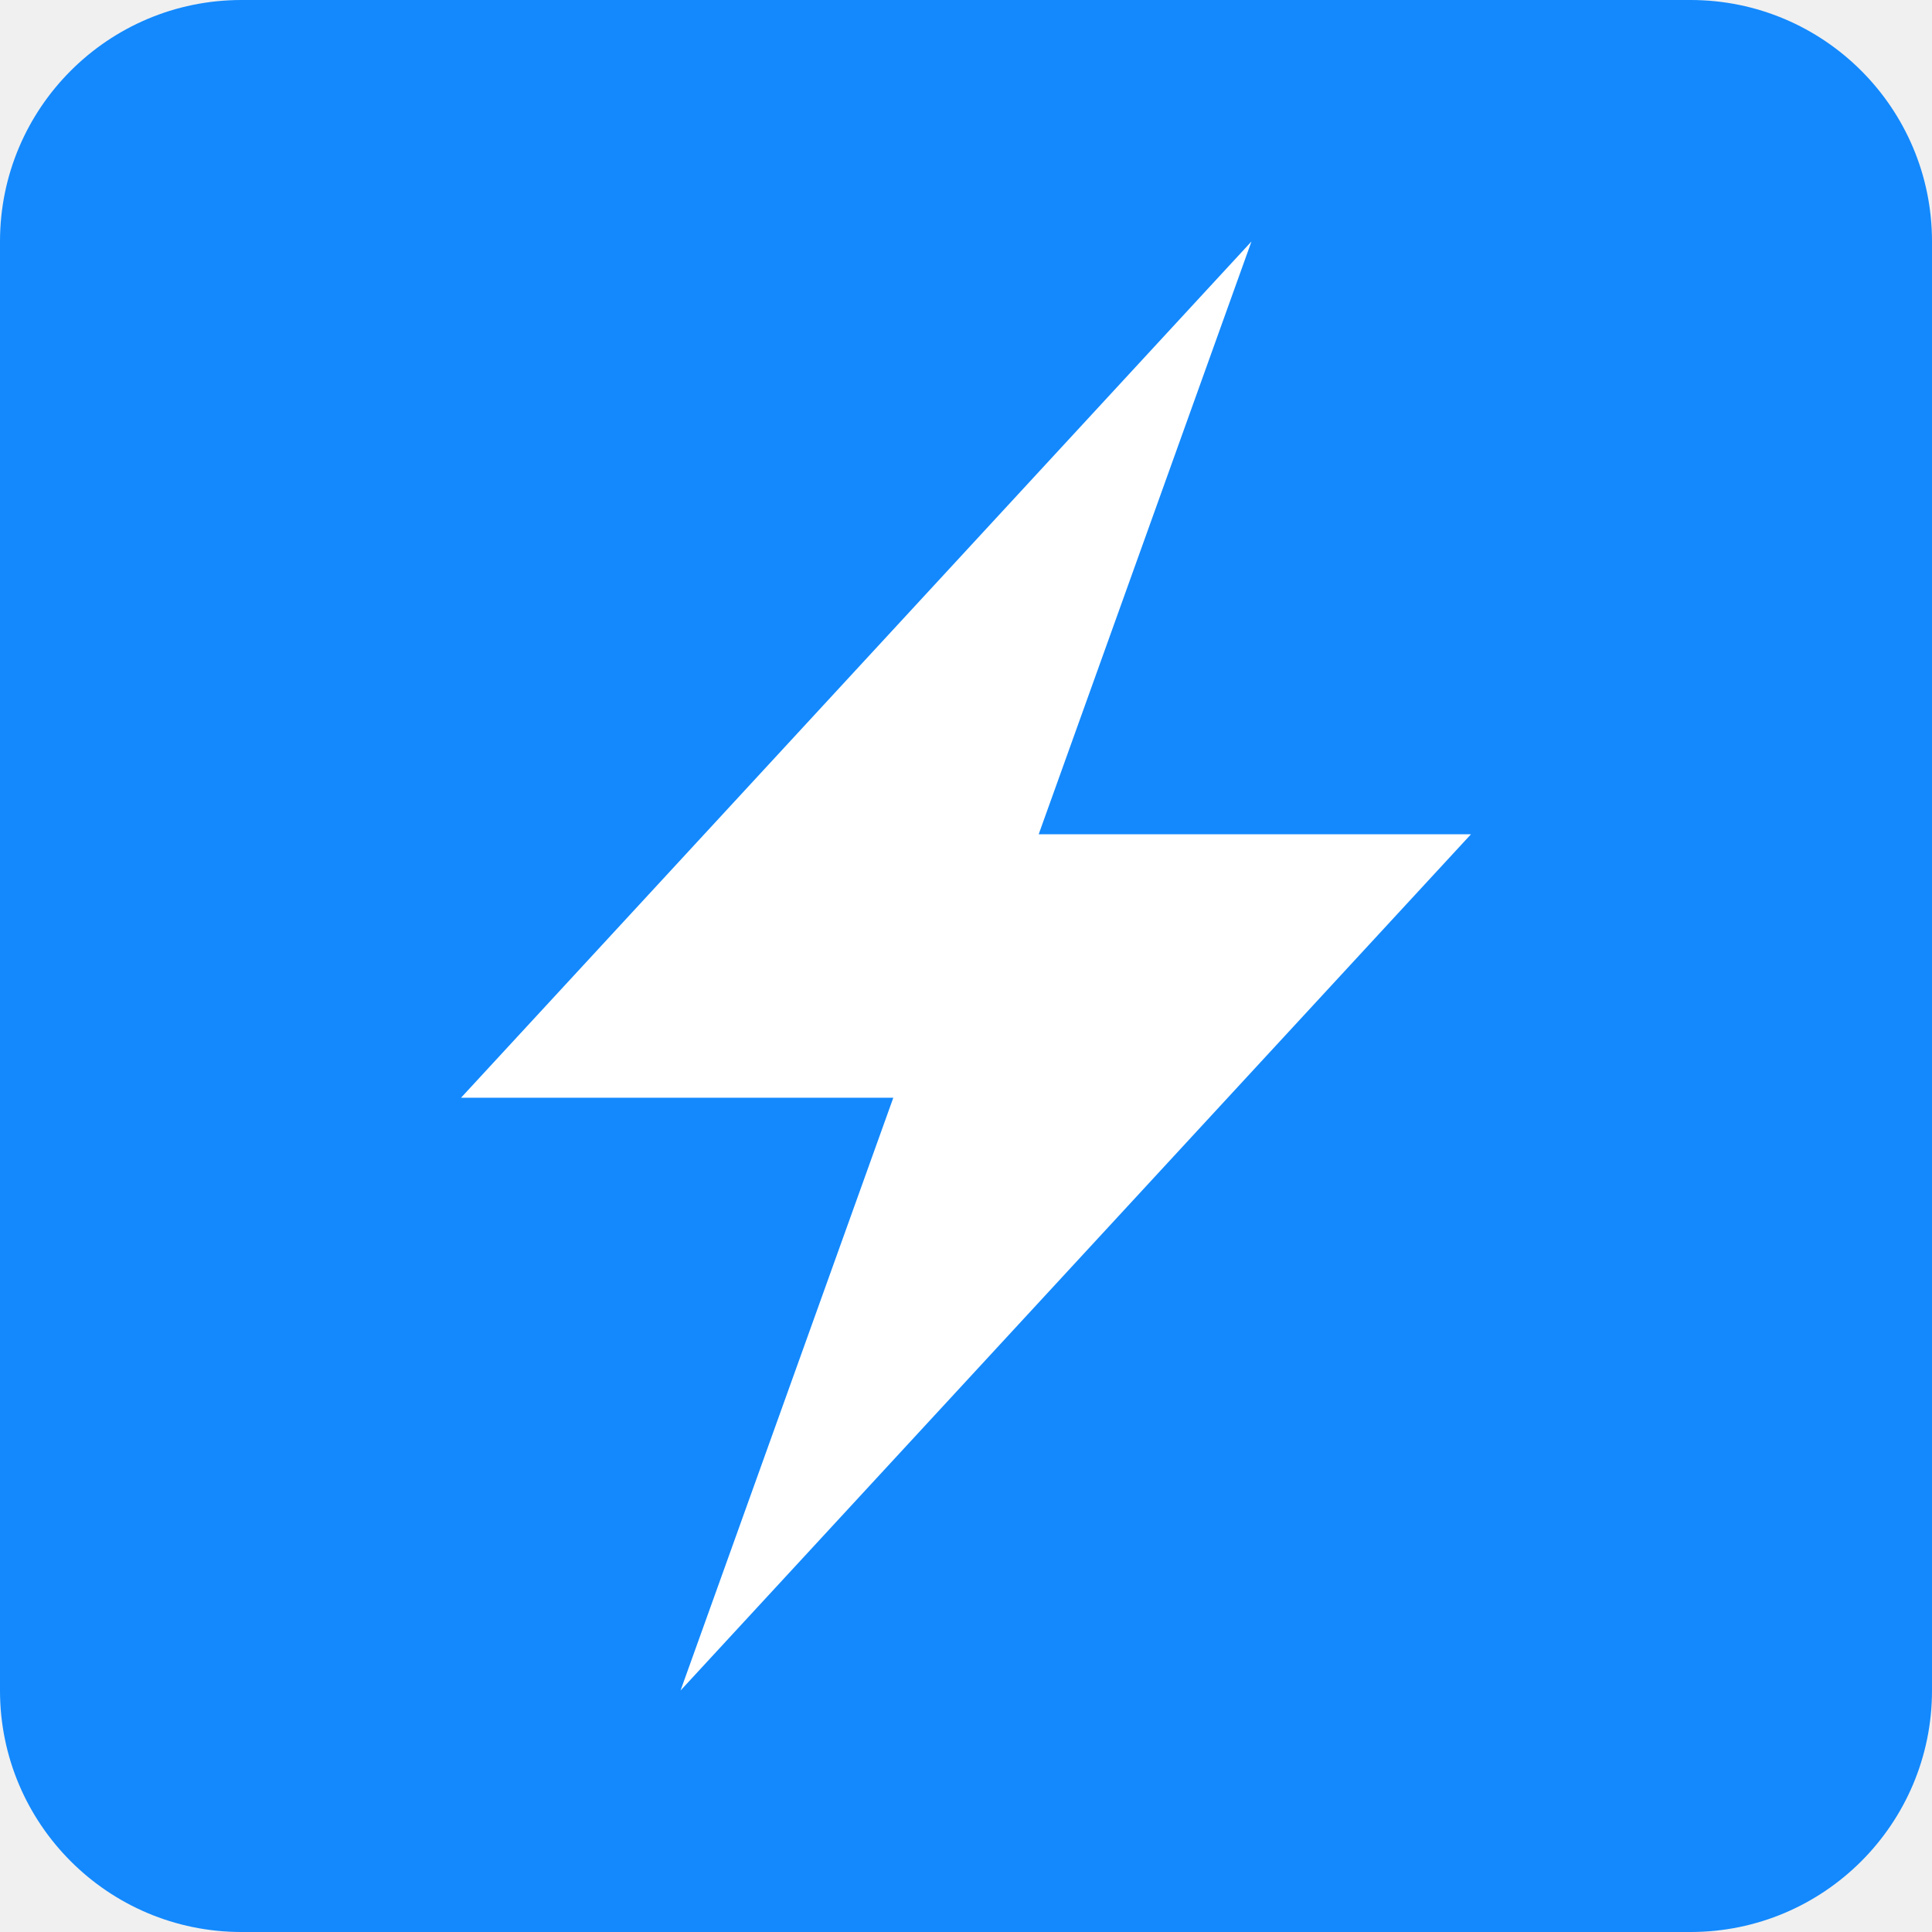
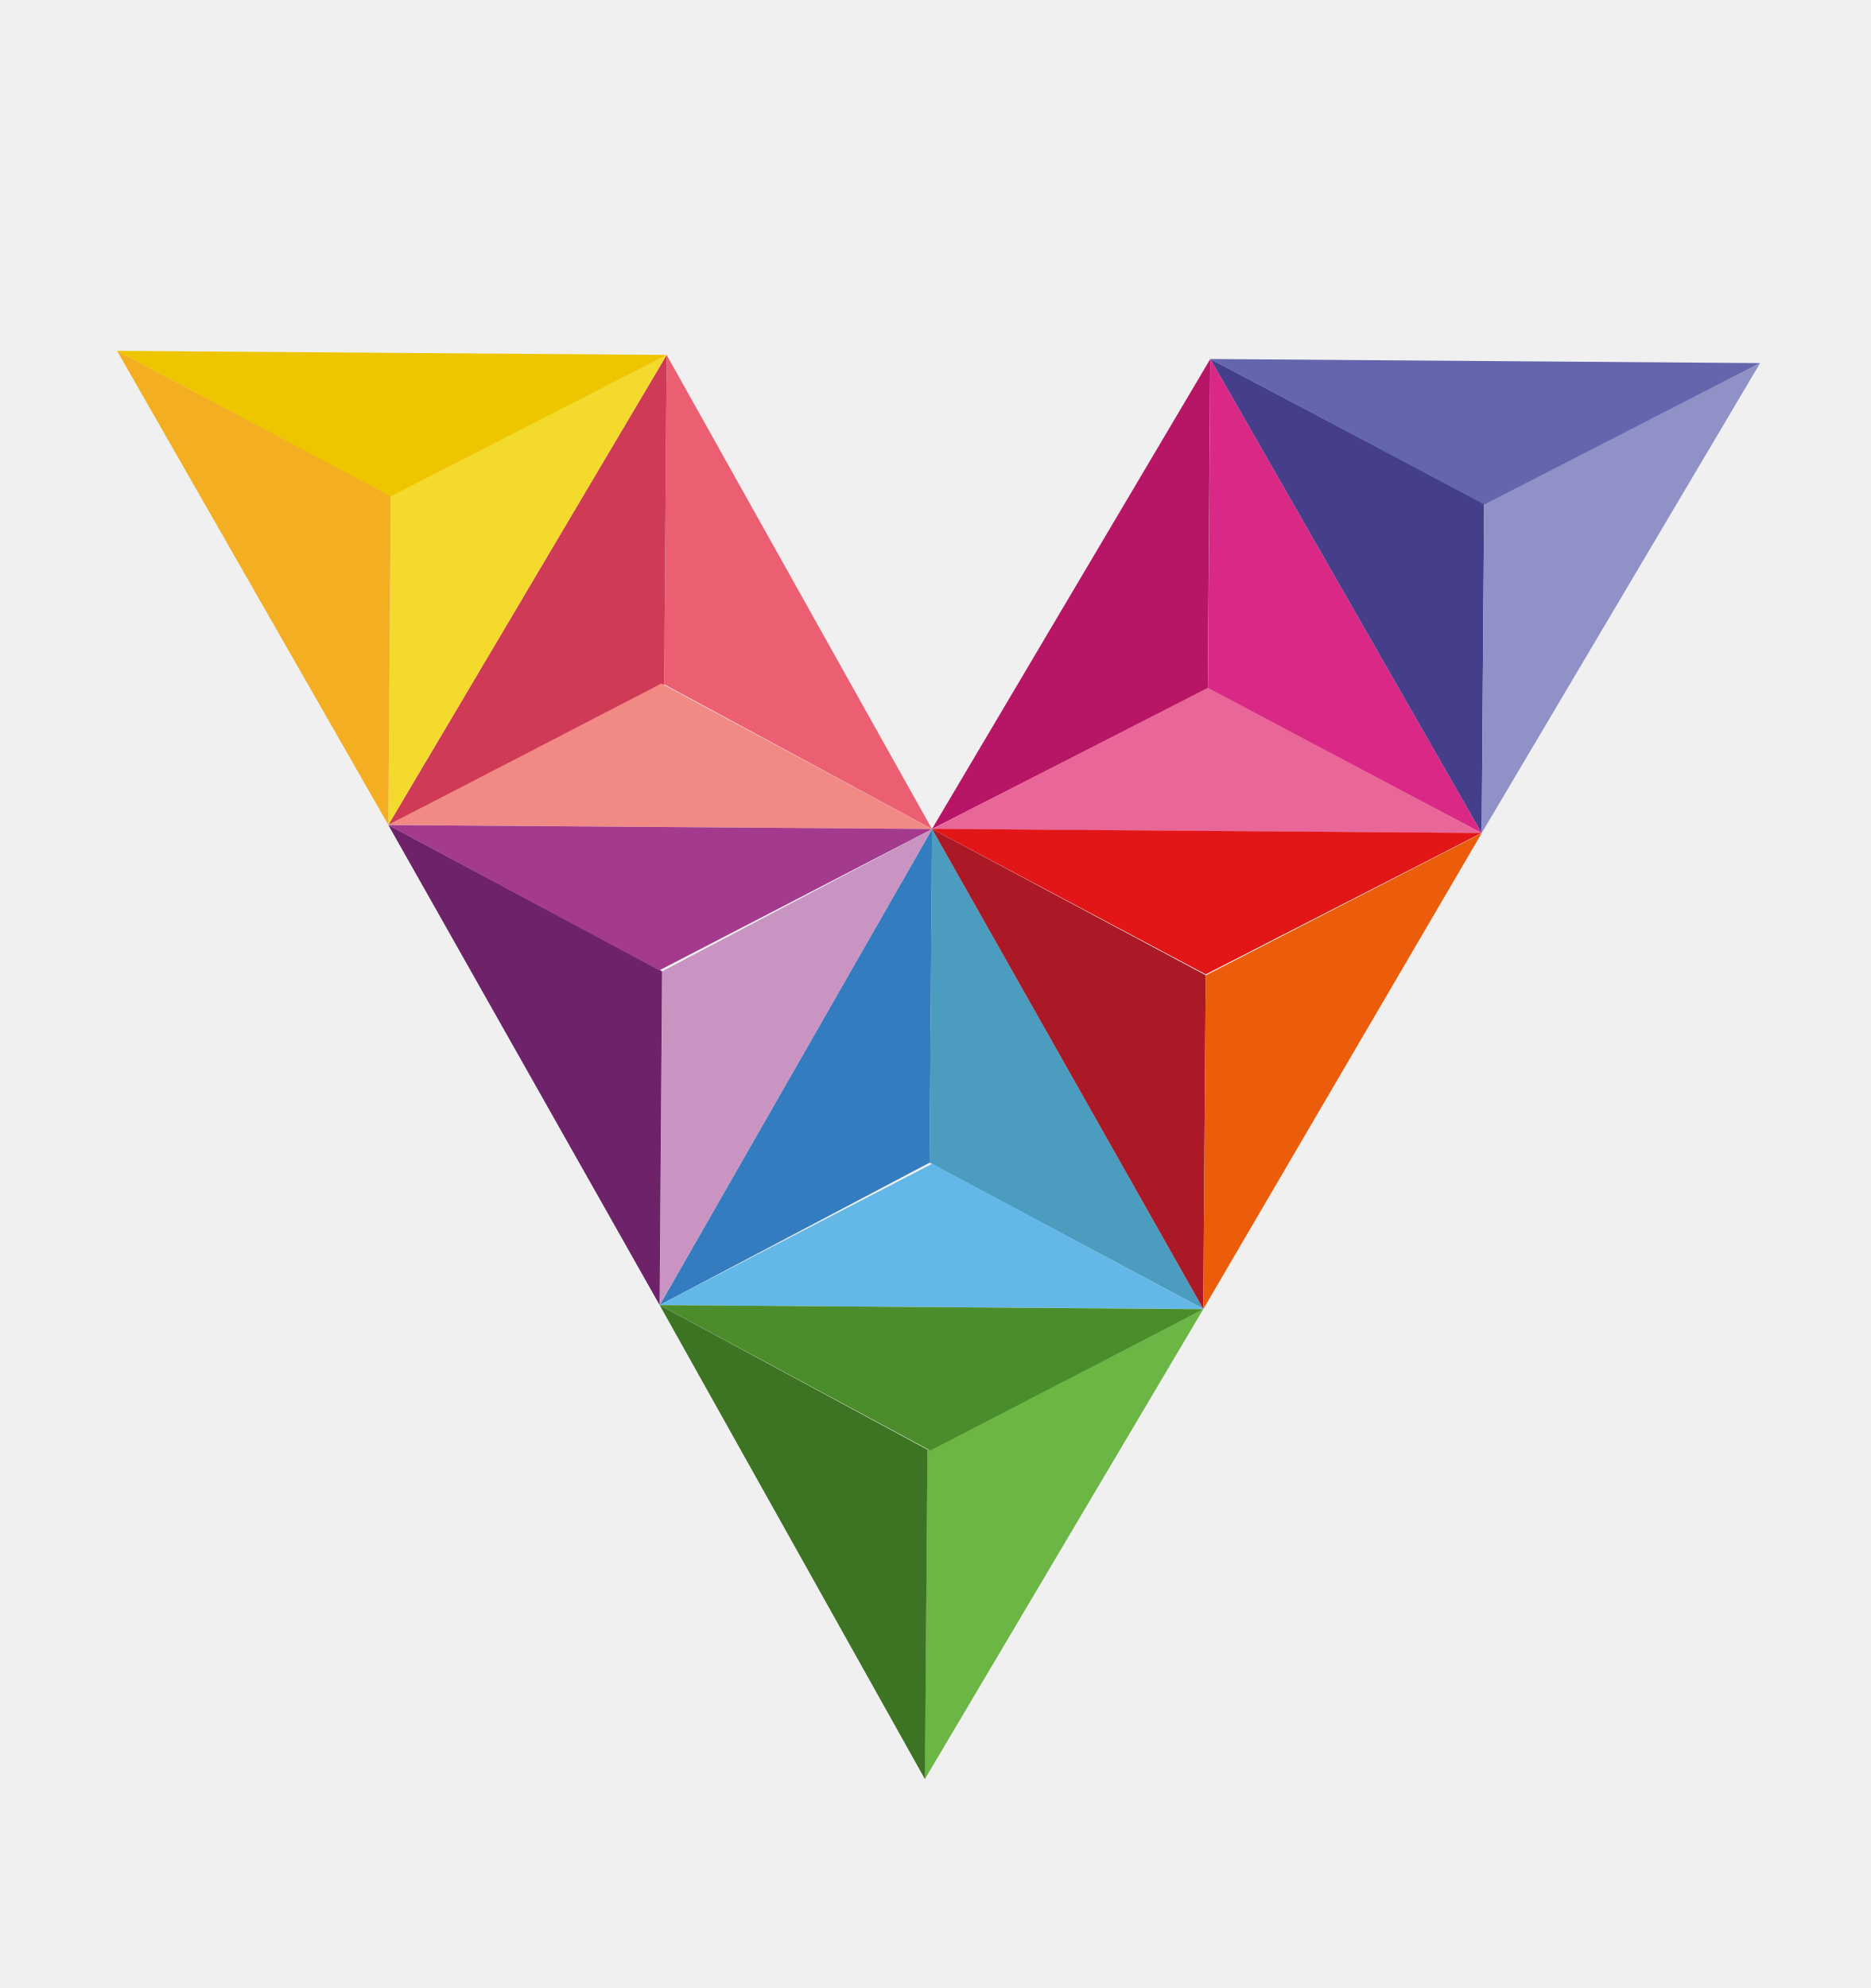
- <svg xmlns="http://www.w3.org/2000/svg" viewBox="0 0 16 16" width="16" height="16">
-   <rect width="16" height="16" rx="2" fill="#1389fd" />
-   <path d="M7.398 9.091h-3.58L10.364 2 8.602 6.909h3.58L5.636 14l1.762-4.909Z" fill="#fff" />
+ <svg xmlns="http://www.w3.org/2000/svg" width="16" height="17" viewBox="0 0 16 17" fill="none">
+   <path d="M5.701 3.035L5.68 5.852L7.97 7.089L5.701 3.035Z" fill="#EC5F73" />
+   <path d="M5.701 3.035L3.321 7.054L5.68 5.852L5.701 3.035Z" fill="#CF3A56" />
+   <path d="M5.656 5.845L7.97 7.089L3.321 7.054L5.656 5.845Z" fill="#F18984" />
+   <path d="M3.342 4.237L4.222 3.787L5.701 3.035L5.334 3.655L3.917 6.048L3.543 6.678L3.321 7.054L3.342 4.237Z" fill="#F3DA2D" />
+   <path d="M1.001 3L3.321 7.054L3.342 4.237L1.001 3Z" fill="#F4AE21" />
+   <path d="M1.001 3L3.341 4.244L5.702 3.035L1.001 3Z" fill="#EEC600" />
+   <path d="M7.971 7.089L5.642 11.16L7.95 9.942L7.971 7.089Z" fill="#337CC0" />
+   <path d="M7.949 9.942L10.29 11.193L7.97 7.088L7.949 9.942Z" fill="#4C9CBF" />
+   <path d="M7.973 9.951L5.64 11.16L10.29 11.194L7.973 9.951Z" fill="#63B8E8" />
+   <path d="M5.642 11.16L7.971 7.089L5.663 8.306L5.642 11.16Z" fill="#C994C2" />
+   <path d="M5.662 8.306L3.321 7.055L5.641 11.16L5.662 8.306Z" fill="#6D2269" />
+   <path d="M5.638 8.298L7.971 7.089L3.321 7.055L5.638 8.298Z" fill="#A43A8D" />
+   <path d="M10.351 3.07L10.33 5.888L12.671 7.124L10.351 3.07Z" fill="#DA2887" />
+   <path d="M10.35 3.07L7.97 7.089L10.329 5.887L10.35 3.07Z" fill="#B71666" />
+   <path d="M10.33 5.881L12.671 7.124L7.97 7.09L10.33 5.881Z" fill="#E96698" />
+   <path d="M12.671 7.124L12.692 4.307L10.351 3.07L12.671 7.124Z" fill="#443E8B" />
+   <path d="M15.052 3.105L12.692 4.307L12.671 7.124L15.052 3.105Z" fill="#9091C7" />
+   <path d="M10.351 3.07L12.693 4.314L15.051 3.105L10.351 3.07Z" fill="#6466AD" />
+   <path d="M10.29 11.193L7.97 7.088L10.311 8.339L10.29 11.193Z" fill="#AC1926" />
+   <path d="M10.311 8.341L12.671 7.125L10.29 11.195L10.311 8.341Z" fill="#EB5D0B" />
+   <path d="M10.311 8.332L7.97 7.088L12.67 7.123L10.311 8.332Z" fill="#E21617" />
+   <path d="M7.909 15.214L10.29 11.195L7.93 12.397L7.909 15.214Z" fill="#6BB644" />
+   <path d="M7.931 12.396L5.641 11.16L7.91 15.214L7.931 12.396Z" fill="#3D7423" />
+   <path d="M7.955 12.404L10.29 11.195L5.641 11.16L7.955 12.404Z" fill="#4B8D2B" />
</svg>
